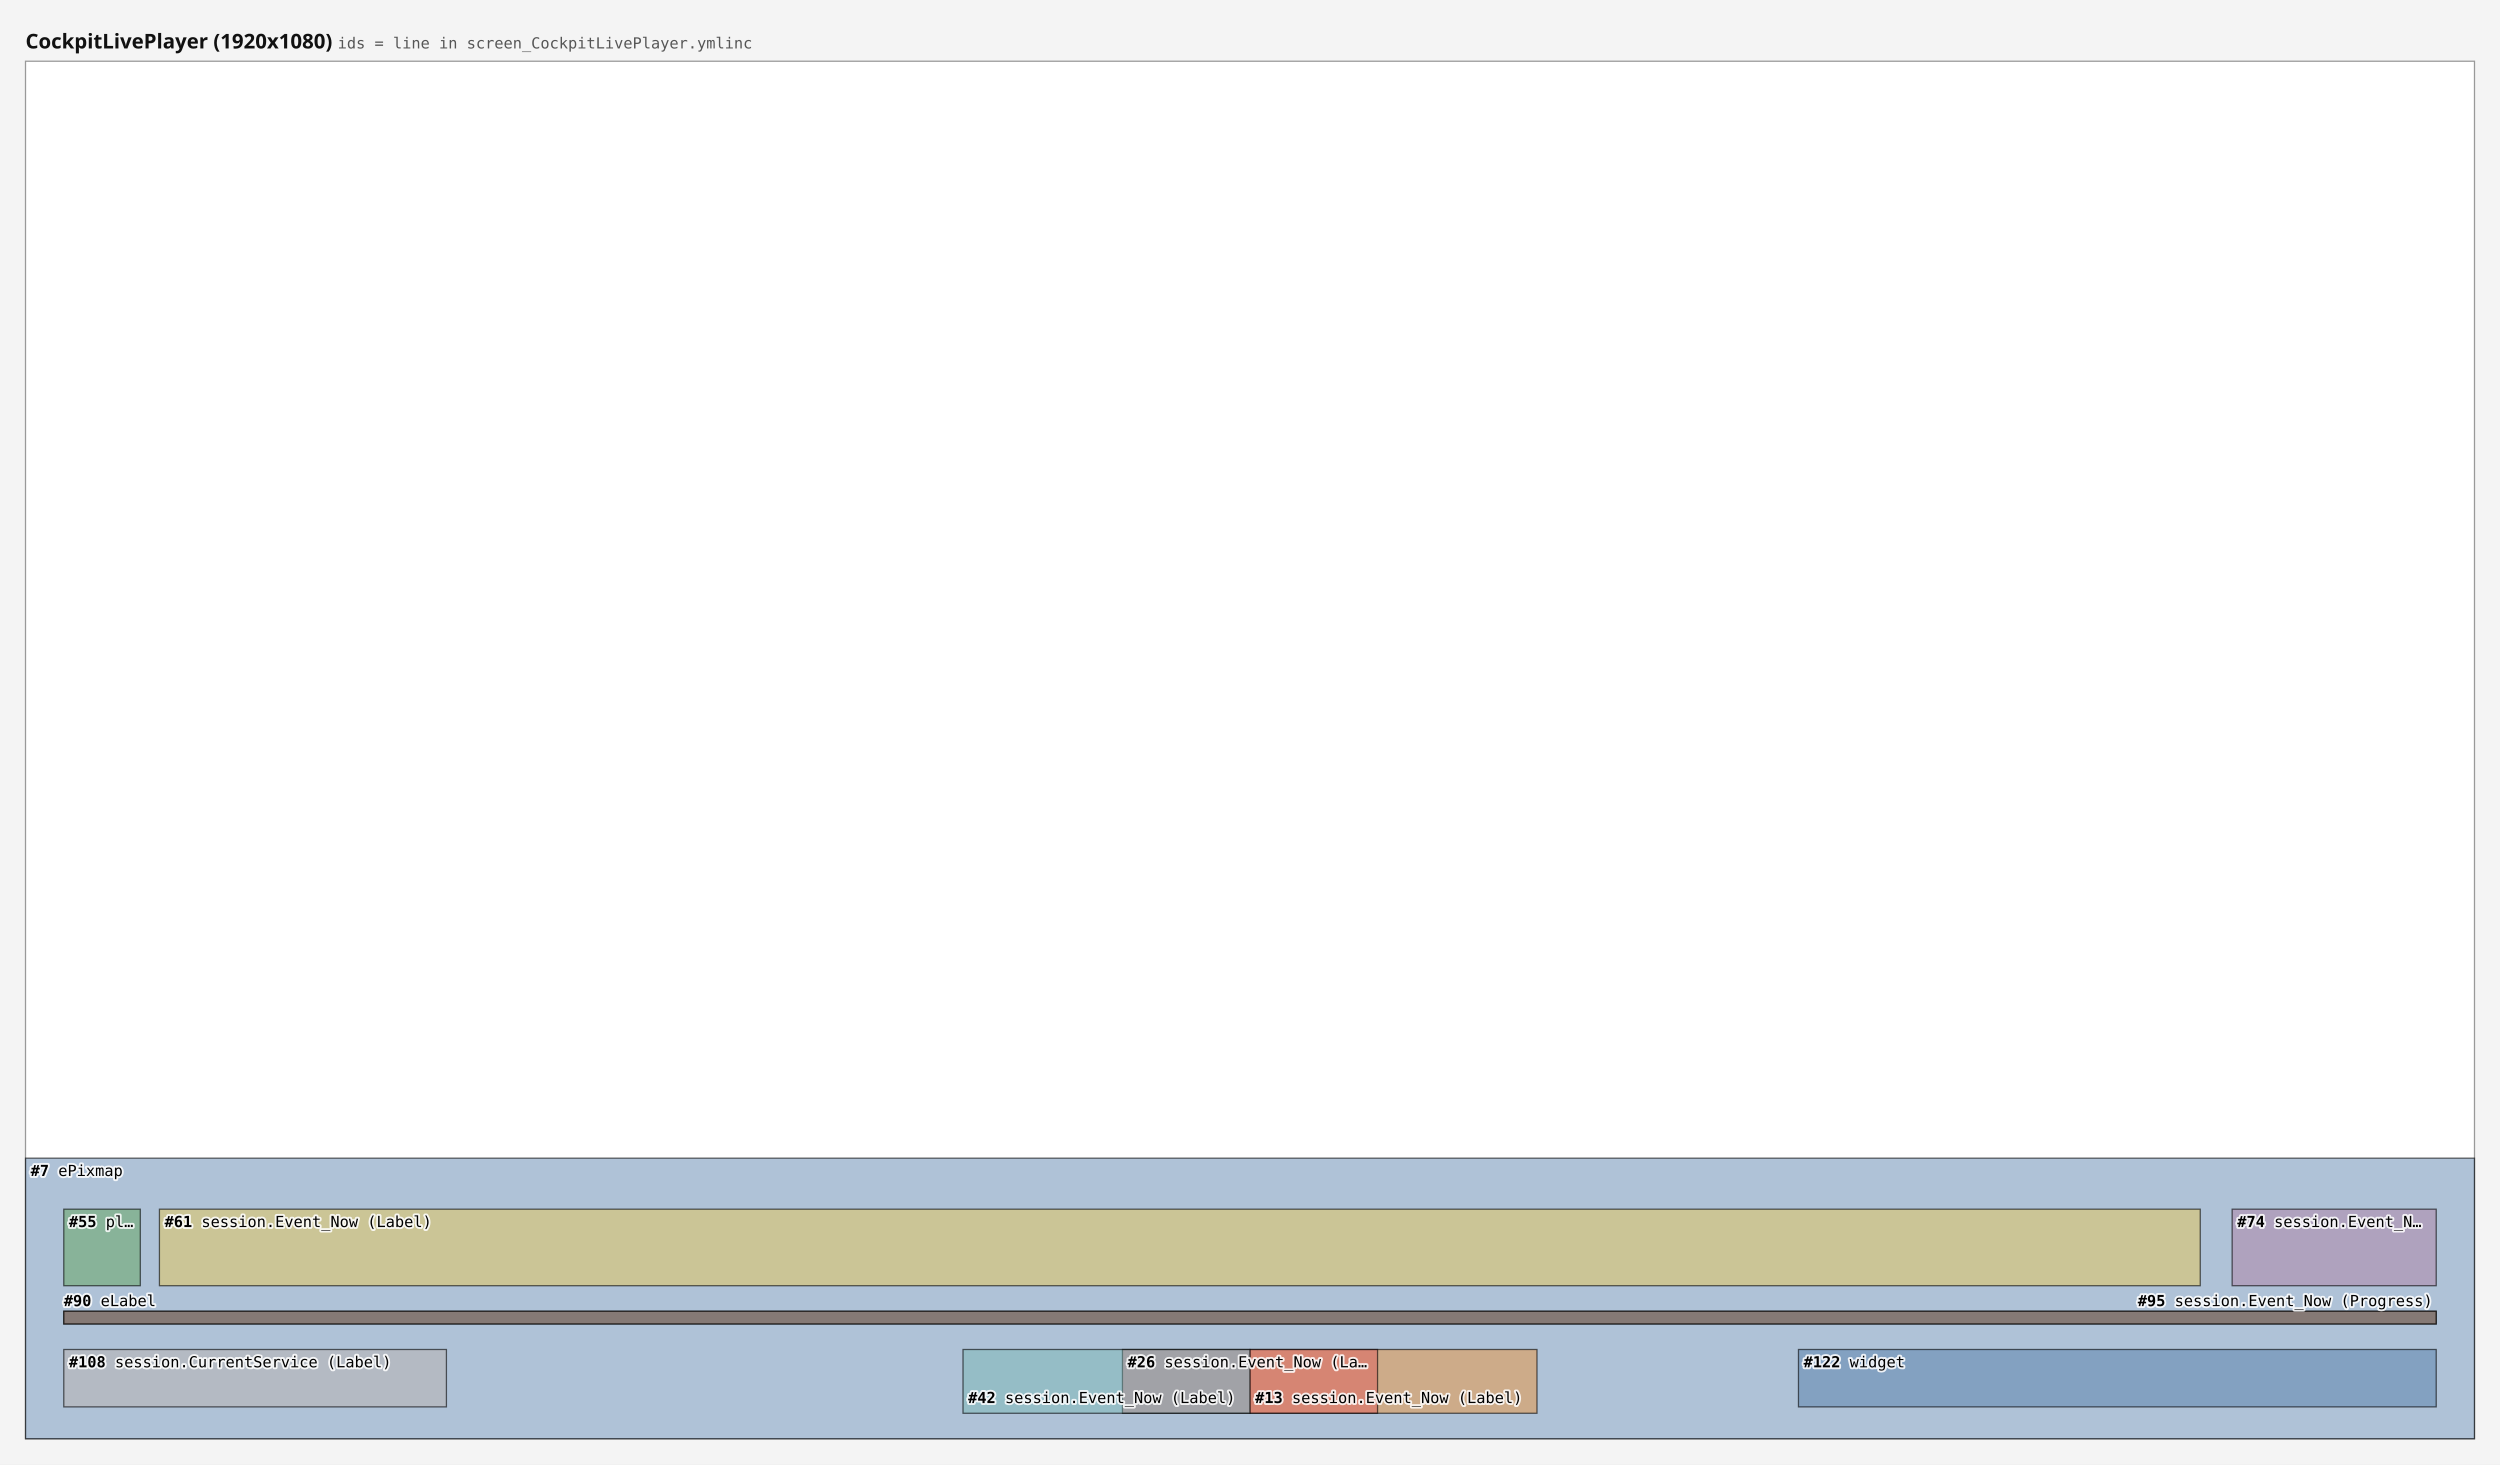
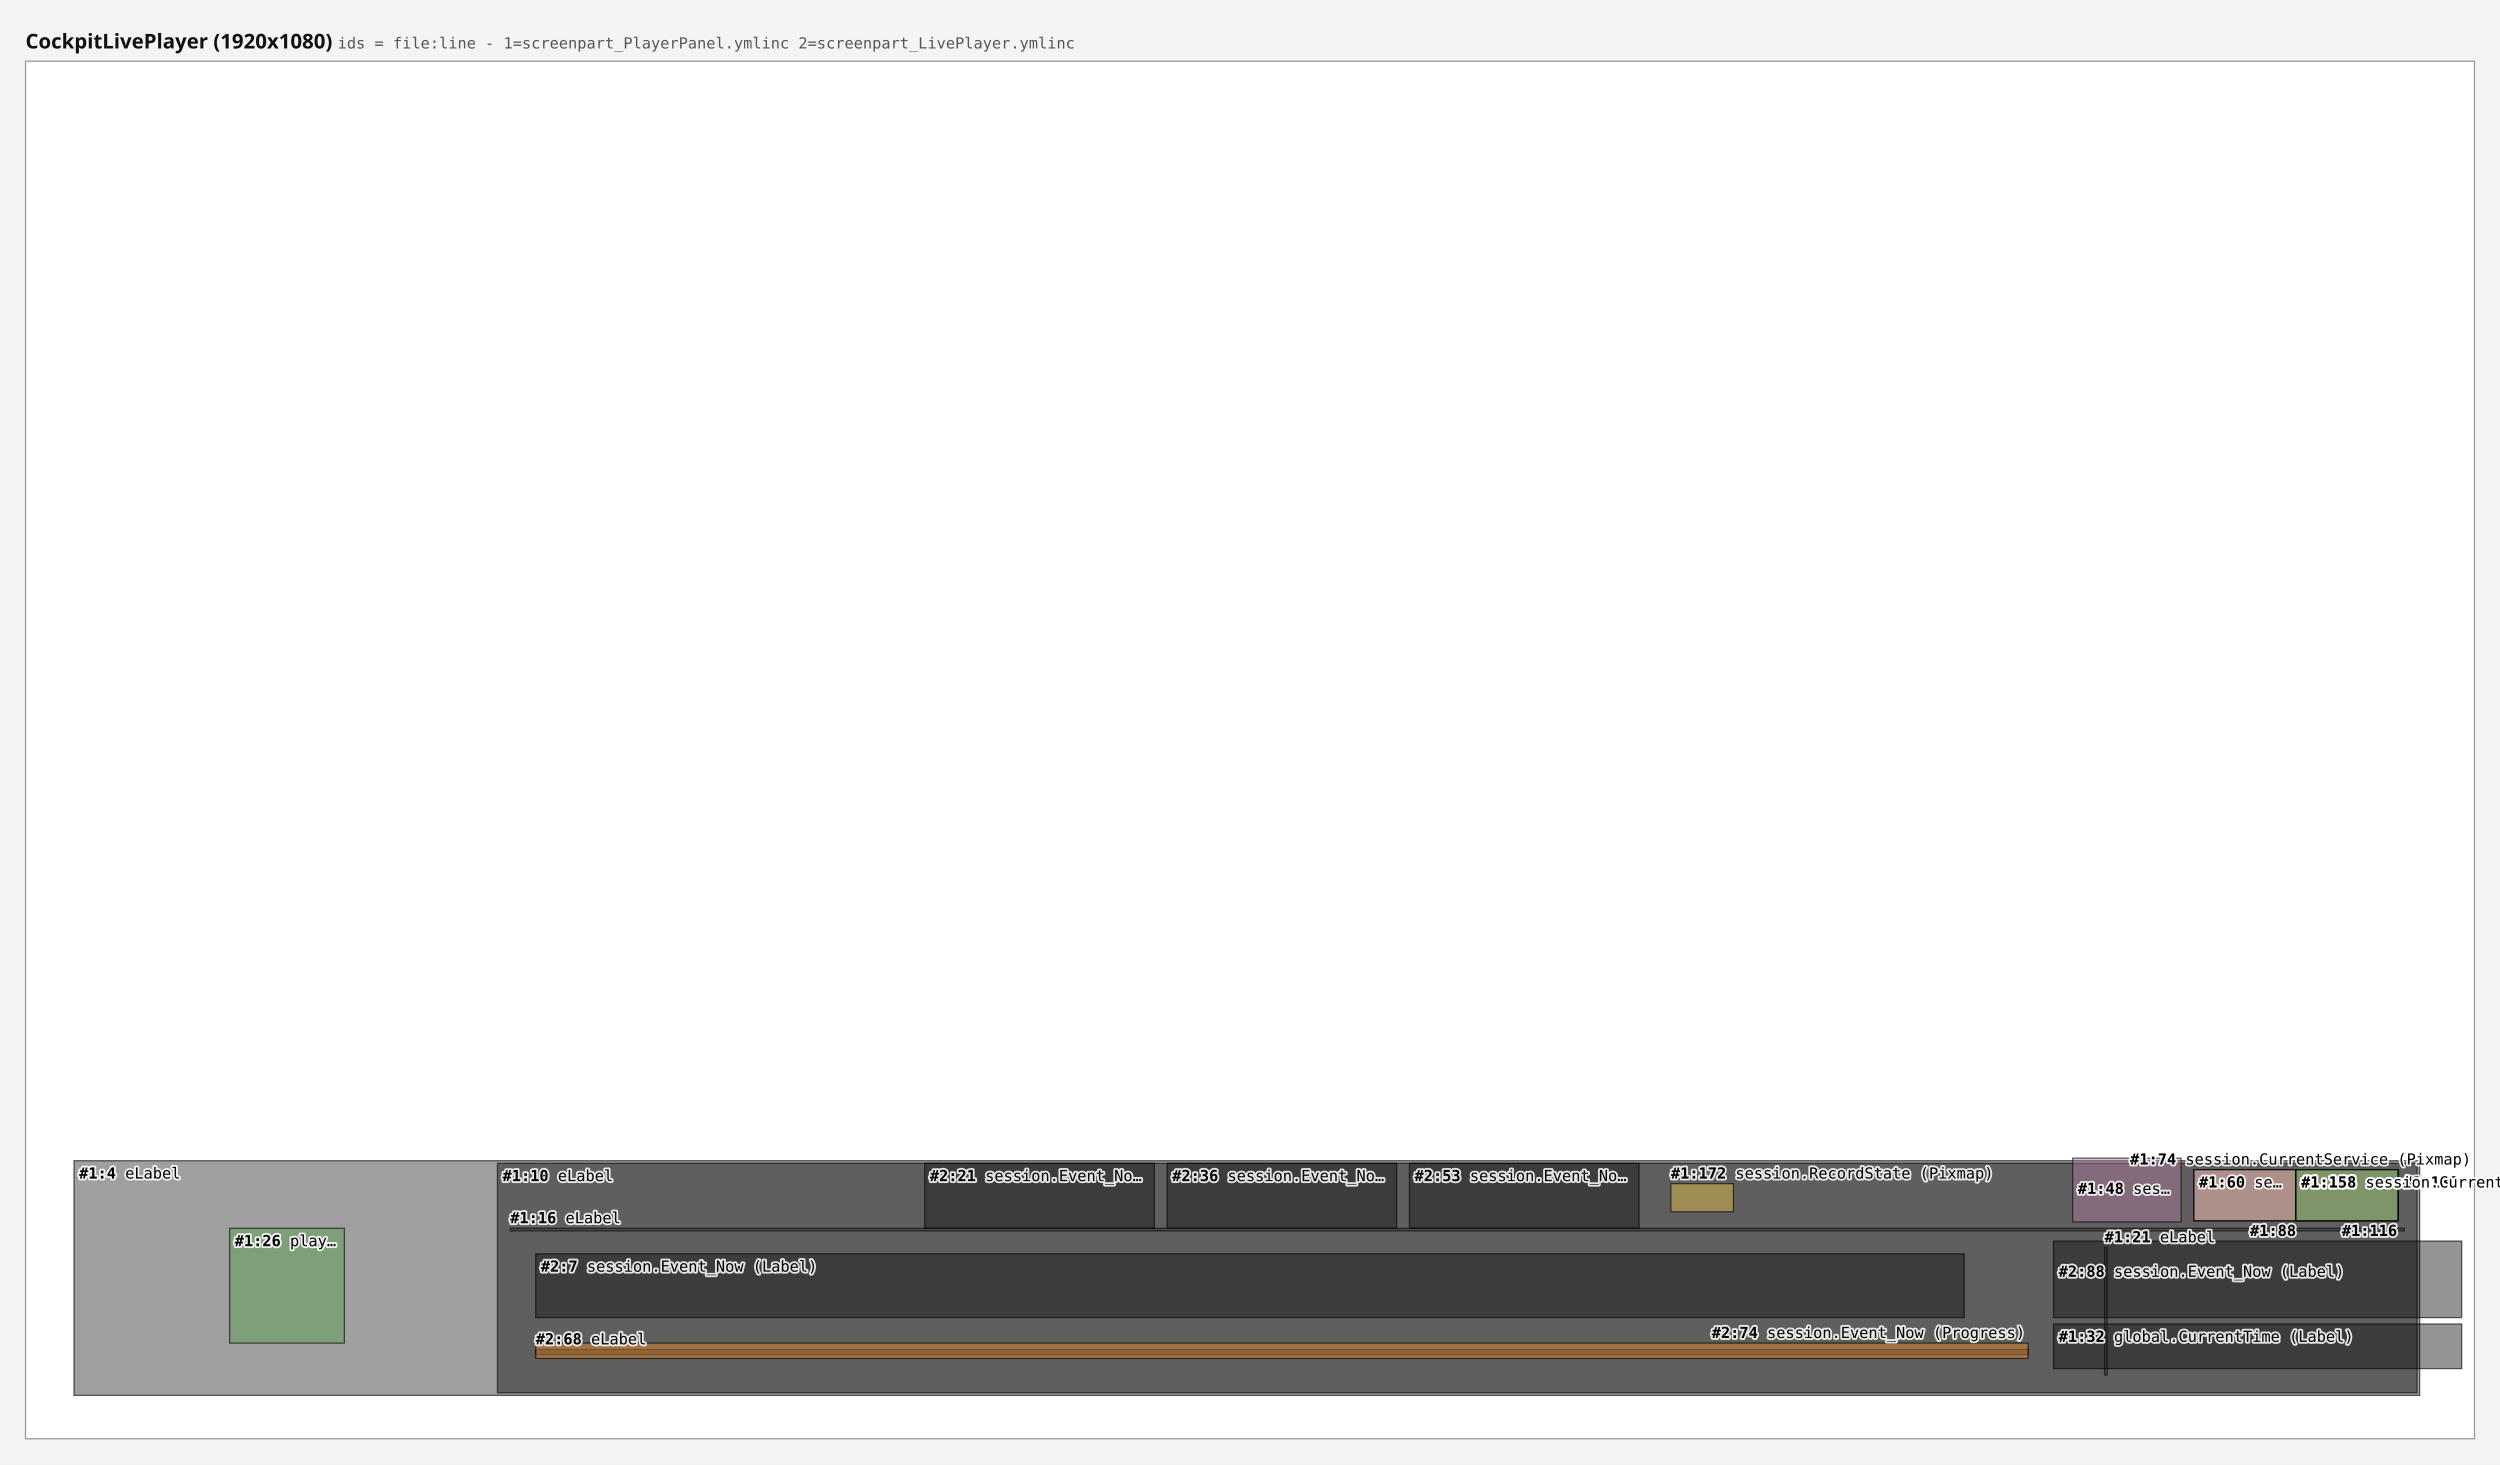
<svg xmlns="http://www.w3.org/2000/svg" width="1960" height="1148" viewBox="0 0 1960 1148">
  <rect x="0" y="0" width="1960" height="1148" fill="#f4f4f4" />
-   <text x="20" y="38" font-family="sans-serif" font-size="16" font-weight="bold" fill="#111111">CockpitLivePlayer (1920x1080) <tspan font-family="monospace" font-size="12" font-weight="normal" fill="#555555">ids = line in screen_CockpitLivePlayer.ymlinc</tspan>
+   <text x="20" y="38" font-family="sans-serif" font-size="16" font-weight="bold" fill="#111111">CockpitLivePlayer (1920x1080) <tspan font-family="monospace" font-size="12" font-weight="normal" fill="#555555">ids = file:line - 1=screenpart_PlayerPanel.ymlinc  2=screenpart_LivePlayer.ymlinc</tspan>
  </text>
  <g data-screen="0" transform="translate(20,48)">
    <rect x="0" y="0" width="1920" height="1080" fill="#ffffff" stroke="#999999" stroke-width="1" />
-     <rect data-ref="0:0" data-src="screen_CockpitLivePlayer.ymlinc:7" x="0" y="860" width="1920" height="220" fill="#4e79a7" fill-opacity="0.45" stroke="#000000" stroke-opacity="0.6" stroke-width="1" />
-     <rect data-ref="0:1" data-src="screen_CockpitLivePlayer.ymlinc:13" x="960" y="1010" width="225" height="50" fill="#f28e2b" fill-opacity="0.45" stroke="#000000" stroke-opacity="0.6" stroke-width="1" />
-     <rect data-ref="0:2" data-src="screen_CockpitLivePlayer.ymlinc:26" x="860" y="1010" width="200" height="50" fill="#e15759" fill-opacity="0.45" stroke="#000000" stroke-opacity="0.6" stroke-width="1" />
-     <rect data-ref="0:3" data-src="screen_CockpitLivePlayer.ymlinc:42" x="735" y="1010" width="225" height="50" fill="#76b7b2" fill-opacity="0.45" stroke="#000000" stroke-opacity="0.6" stroke-width="1" />
-     <rect data-ref="0:5" data-src="screen_CockpitLivePlayer.ymlinc:61" x="105" y="900" width="1600" height="60" fill="#edc948" fill-opacity="0.45" stroke="#000000" stroke-opacity="0.6" stroke-width="1" />
-     <rect data-ref="0:6" data-src="screen_CockpitLivePlayer.ymlinc:74" x="1730" y="900" width="160" height="60" fill="#b07aa1" fill-opacity="0.45" stroke="#000000" stroke-opacity="0.6" stroke-width="1" />
-     <rect data-ref="0:7" data-src="screen_CockpitLivePlayer.ymlinc:90" x="30" y="980" width="1860" height="10" fill="#2c2c2c" fill-opacity="0.45" stroke="#000000" stroke-opacity="0.6" stroke-width="1" />
-     <rect data-ref="0:4" data-src="screen_CockpitLivePlayer.ymlinc:55" x="30" y="900" width="60" height="60" fill="#59a14f" fill-opacity="0.45" stroke="#000000" stroke-opacity="0.6" stroke-width="1" />
-     <rect data-ref="0:8" data-src="screen_CockpitLivePlayer.ymlinc:95" x="30" y="980" width="1860" height="10" fill="#9c755f" fill-opacity="0.45" stroke="#000000" stroke-opacity="0.6" stroke-width="1" />
-     <rect data-ref="0:9" data-src="screen_CockpitLivePlayer.ymlinc:108" x="30" y="1010" width="300" height="45" fill="#bab0ac" fill-opacity="0.45" stroke="#000000" stroke-opacity="0.6" stroke-width="1" />
-     <rect data-ref="0:10" data-src="screen_CockpitLivePlayer.ymlinc:122" x="1390" y="1010" width="500" height="45" fill="#4e79a7" fill-opacity="0.45" stroke="#000000" stroke-opacity="0.6" stroke-width="1" />
+     <rect data-ref="0:0" data-src="screenpart_PlayerPanel.ymlinc:4" x="38" y="862" width="1839" height="184" fill="#2c2c2c" fill-opacity="0.45" stroke="#000000" stroke-opacity="0.6" stroke-width="1" />
+     <rect data-ref="0:1" data-src="screenpart_PlayerPanel.ymlinc:10" x="370" y="864" width="1505" height="180" fill="#121212" fill-opacity="0.45" stroke="#000000" stroke-opacity="0.6" stroke-width="1" />
+     <rect data-ref="0:2" data-src="screenpart_PlayerPanel.ymlinc:16" x="380" y="915" width="1485" height="2" fill="#363636" fill-opacity="0.45" stroke="#000000" stroke-opacity="0.6" stroke-width="1" />
+     <rect data-ref="0:3" data-src="screenpart_PlayerPanel.ymlinc:21" x="1630" y="930" width="2" height="100" fill="#363636" fill-opacity="0.45" stroke="#000000" stroke-opacity="0.6" stroke-width="1" />
+     <rect data-ref="0:16" data-src="screenpart_LivePlayer.ymlinc:7" x="400" y="935" width="1120" height="50" fill="#121212" fill-opacity="0.45" stroke="#000000" stroke-opacity="0.6" stroke-width="1" />
+     <rect data-ref="0:17" data-src="screenpart_LivePlayer.ymlinc:21" x="705" y="864" width="180" height="51" fill="#121212" fill-opacity="0.45" stroke="#000000" stroke-opacity="0.6" stroke-width="1" />
+     <rect data-ref="0:18" data-src="screenpart_LivePlayer.ymlinc:36" x="895" y="864" width="180" height="51" fill="#121212" fill-opacity="0.45" stroke="#000000" stroke-opacity="0.6" stroke-width="1" />
+     <rect data-ref="0:19" data-src="screenpart_LivePlayer.ymlinc:53" x="1085" y="864" width="180" height="51" fill="#121212" fill-opacity="0.45" stroke="#000000" stroke-opacity="0.6" stroke-width="1" />
+     <rect data-ref="0:20" data-src="screenpart_LivePlayer.ymlinc:68" x="400" y="1010" width="1170" height="4" fill="#232323" fill-opacity="0.45" stroke="#000000" stroke-opacity="0.6" stroke-width="1" />
+     <rect data-ref="0:7" data-src="screenpart_PlayerPanel.ymlinc:60" x="1700" y="869" width="80" height="40" fill="#ff9da7" fill-opacity="0.45" stroke="#000000" stroke-opacity="0.6" stroke-width="1" />
+     <rect data-ref="0:8" data-src="screenpart_PlayerPanel.ymlinc:74" x="1700" y="869" width="80" height="40" fill="#9c755f" fill-opacity="0.45" stroke="#000000" stroke-opacity="0.6" stroke-width="1" />
+     <rect data-ref="0:9" data-src="screenpart_PlayerPanel.ymlinc:88" x="1700" y="869" width="80" height="40" fill="#bab0ac" fill-opacity="0.45" stroke="#000000" stroke-opacity="0.6" stroke-width="1" />
+     <rect data-ref="0:10" data-src="screenpart_PlayerPanel.ymlinc:102" x="1780" y="869" width="80" height="40" fill="#4e79a7" fill-opacity="0.45" stroke="#000000" stroke-opacity="0.6" stroke-width="1" />
+     <rect data-ref="0:11" data-src="screenpart_PlayerPanel.ymlinc:116" x="1780" y="869" width="80" height="40" fill="#f28e2b" fill-opacity="0.45" stroke="#000000" stroke-opacity="0.6" stroke-width="1" />
+     <rect data-ref="0:12" data-src="screenpart_PlayerPanel.ymlinc:130" x="1780" y="869" width="80" height="40" fill="#e15759" fill-opacity="0.45" stroke="#000000" stroke-opacity="0.6" stroke-width="1" />
+     <rect data-ref="0:13" data-src="screenpart_PlayerPanel.ymlinc:144" x="1780" y="869" width="80" height="40" fill="#76b7b2" fill-opacity="0.45" stroke="#000000" stroke-opacity="0.6" stroke-width="1" />
+     <rect data-ref="0:14" data-src="screenpart_PlayerPanel.ymlinc:158" x="1780" y="869" width="80" height="40" fill="#59a14f" fill-opacity="0.45" stroke="#000000" stroke-opacity="0.6" stroke-width="1" />
+     <rect data-ref="0:15" data-src="screenpart_PlayerPanel.ymlinc:172" x="1290" y="880" width="49" height="22" fill="#edc948" fill-opacity="0.45" stroke="#000000" stroke-opacity="0.6" stroke-width="1" />
+     <rect data-ref="0:4" data-src="screenpart_PlayerPanel.ymlinc:26" x="160" y="915" width="90" height="90" fill="#59a14f" fill-opacity="0.45" stroke="#000000" stroke-opacity="0.6" stroke-width="1" />
+     <rect data-ref="0:21" data-src="screenpart_LivePlayer.ymlinc:74" x="400" y="1005" width="1170" height="12" fill="#f28e2b" fill-opacity="0.45" stroke="#000000" stroke-opacity="0.6" stroke-width="1" />
+     <rect data-ref="0:6" data-src="screenpart_PlayerPanel.ymlinc:48" x="1605" y="860" width="85" height="50" fill="#b07aa1" fill-opacity="0.45" stroke="#000000" stroke-opacity="0.6" stroke-width="1" />
+     <rect data-ref="0:5" data-src="screenpart_PlayerPanel.ymlinc:32" x="1590" y="990" width="320" height="35" fill="#121212" fill-opacity="0.45" stroke="#000000" stroke-opacity="0.6" stroke-width="1" />
+     <rect data-ref="0:22" data-src="screenpart_LivePlayer.ymlinc:88" x="1590" y="925" width="320" height="60" fill="#121212" fill-opacity="0.45" stroke="#000000" stroke-opacity="0.6" stroke-width="1" />
    <g pointer-events="none" font-family="monospace" font-size="12" fill="#000000" stroke="#ffffff" stroke-width="3" stroke-opacity="0.85" stroke-linejoin="round" paint-order="stroke">
-       <text x="4" y="874">
-         <tspan font-weight="bold">#7</tspan> ePixmap</text>
-       <text x="964" y="1052">
-         <tspan font-weight="bold">#13</tspan> session.Event_Now (Label)</text>
-       <text x="864" y="1024">
-         <tspan font-weight="bold">#26</tspan> session.Event_Now (La…</text>
-       <text x="739" y="1052">
-         <tspan font-weight="bold">#42</tspan> session.Event_Now (Label)</text>
-       <text x="109" y="914">
-         <tspan font-weight="bold">#61</tspan> session.Event_Now (Label)</text>
-       <text x="1734" y="914">
-         <tspan font-weight="bold">#74</tspan> session.Event_N…</text>
-       <text x="30" y="976">
-         <tspan font-weight="bold">#90</tspan> eLabel</text>
-       <text x="34" y="914">
-         <tspan font-weight="bold">#55</tspan> pl…</text>
-       <text x="1656" y="976">
-         <tspan font-weight="bold">#95</tspan> session.Event_Now (Progress)</text>
-       <text x="34" y="1024">
-         <tspan font-weight="bold">#108</tspan> session.CurrentService (Label)</text>
-       <text x="1394" y="1024">
-         <tspan font-weight="bold">#122</tspan> widget</text>
+       <text x="42" y="876">
+         <tspan font-weight="bold">#1:4</tspan> eLabel</text>
+       <text x="374" y="878">
+         <tspan font-weight="bold">#1:10</tspan> eLabel</text>
+       <text x="380" y="911">
+         <tspan font-weight="bold">#1:16</tspan> eLabel</text>
+       <text x="1630" y="926">
+         <tspan font-weight="bold">#1:21</tspan> eLabel</text>
+       <text x="404" y="949">
+         <tspan font-weight="bold">#2:7</tspan> session.Event_Now (Label)</text>
+       <text x="709" y="878">
+         <tspan font-weight="bold">#2:21</tspan> session.Event_No…</text>
+       <text x="899" y="878">
+         <tspan font-weight="bold">#2:36</tspan> session.Event_No…</text>
+       <text x="1089" y="878">
+         <tspan font-weight="bold">#2:53</tspan> session.Event_No…</text>
+       <text x="400" y="1006">
+         <tspan font-weight="bold">#2:68</tspan> eLabel</text>
+       <text x="1704" y="883">
+         <tspan font-weight="bold">#1:60</tspan> se…</text>
+       <text x="1650" y="865">
+         <tspan font-weight="bold">#1:74</tspan> session.CurrentService (Pixmap)</text>
+       <text x="1744" y="921">
+         <tspan font-weight="bold">#1:88</tspan>
+       </text>
+       <text x="1784" y="883">
+         <tspan font-weight="bold">#1:102</tspan>
+       </text>
+       <text x="1816" y="921">
+         <tspan font-weight="bold">#1:116</tspan>
+       </text>
+       <text x="1864" y="883">
+         <tspan font-weight="bold">#1:130</tspan>
+       </text>
+       <text x="1784" y="883">
+         <tspan font-weight="bold">#1:144</tspan> session.CurrentService (Pixmap)</text>
+       <text x="1784" y="883">
+         <tspan font-weight="bold">#1:158</tspan> session.CurrentService (Pixmap)</text>
+       <text x="1290" y="876">
+         <tspan font-weight="bold">#1:172</tspan> session.RecordState (Pixmap)</text>
+       <text x="164" y="929">
+         <tspan font-weight="bold">#1:26</tspan> play…</text>
+       <text x="1322" y="1001">
+         <tspan font-weight="bold">#2:74</tspan> session.Event_Now (Progress)</text>
+       <text x="1609" y="888">
+         <tspan font-weight="bold">#1:48</tspan> ses…</text>
+       <text x="1594" y="1004">
+         <tspan font-weight="bold">#1:32</tspan> global.CurrentTime (Label)</text>
+       <text x="1594" y="953">
+         <tspan font-weight="bold">#2:88</tspan> session.Event_Now (Label)</text>
    </g>
  </g>
</svg>
